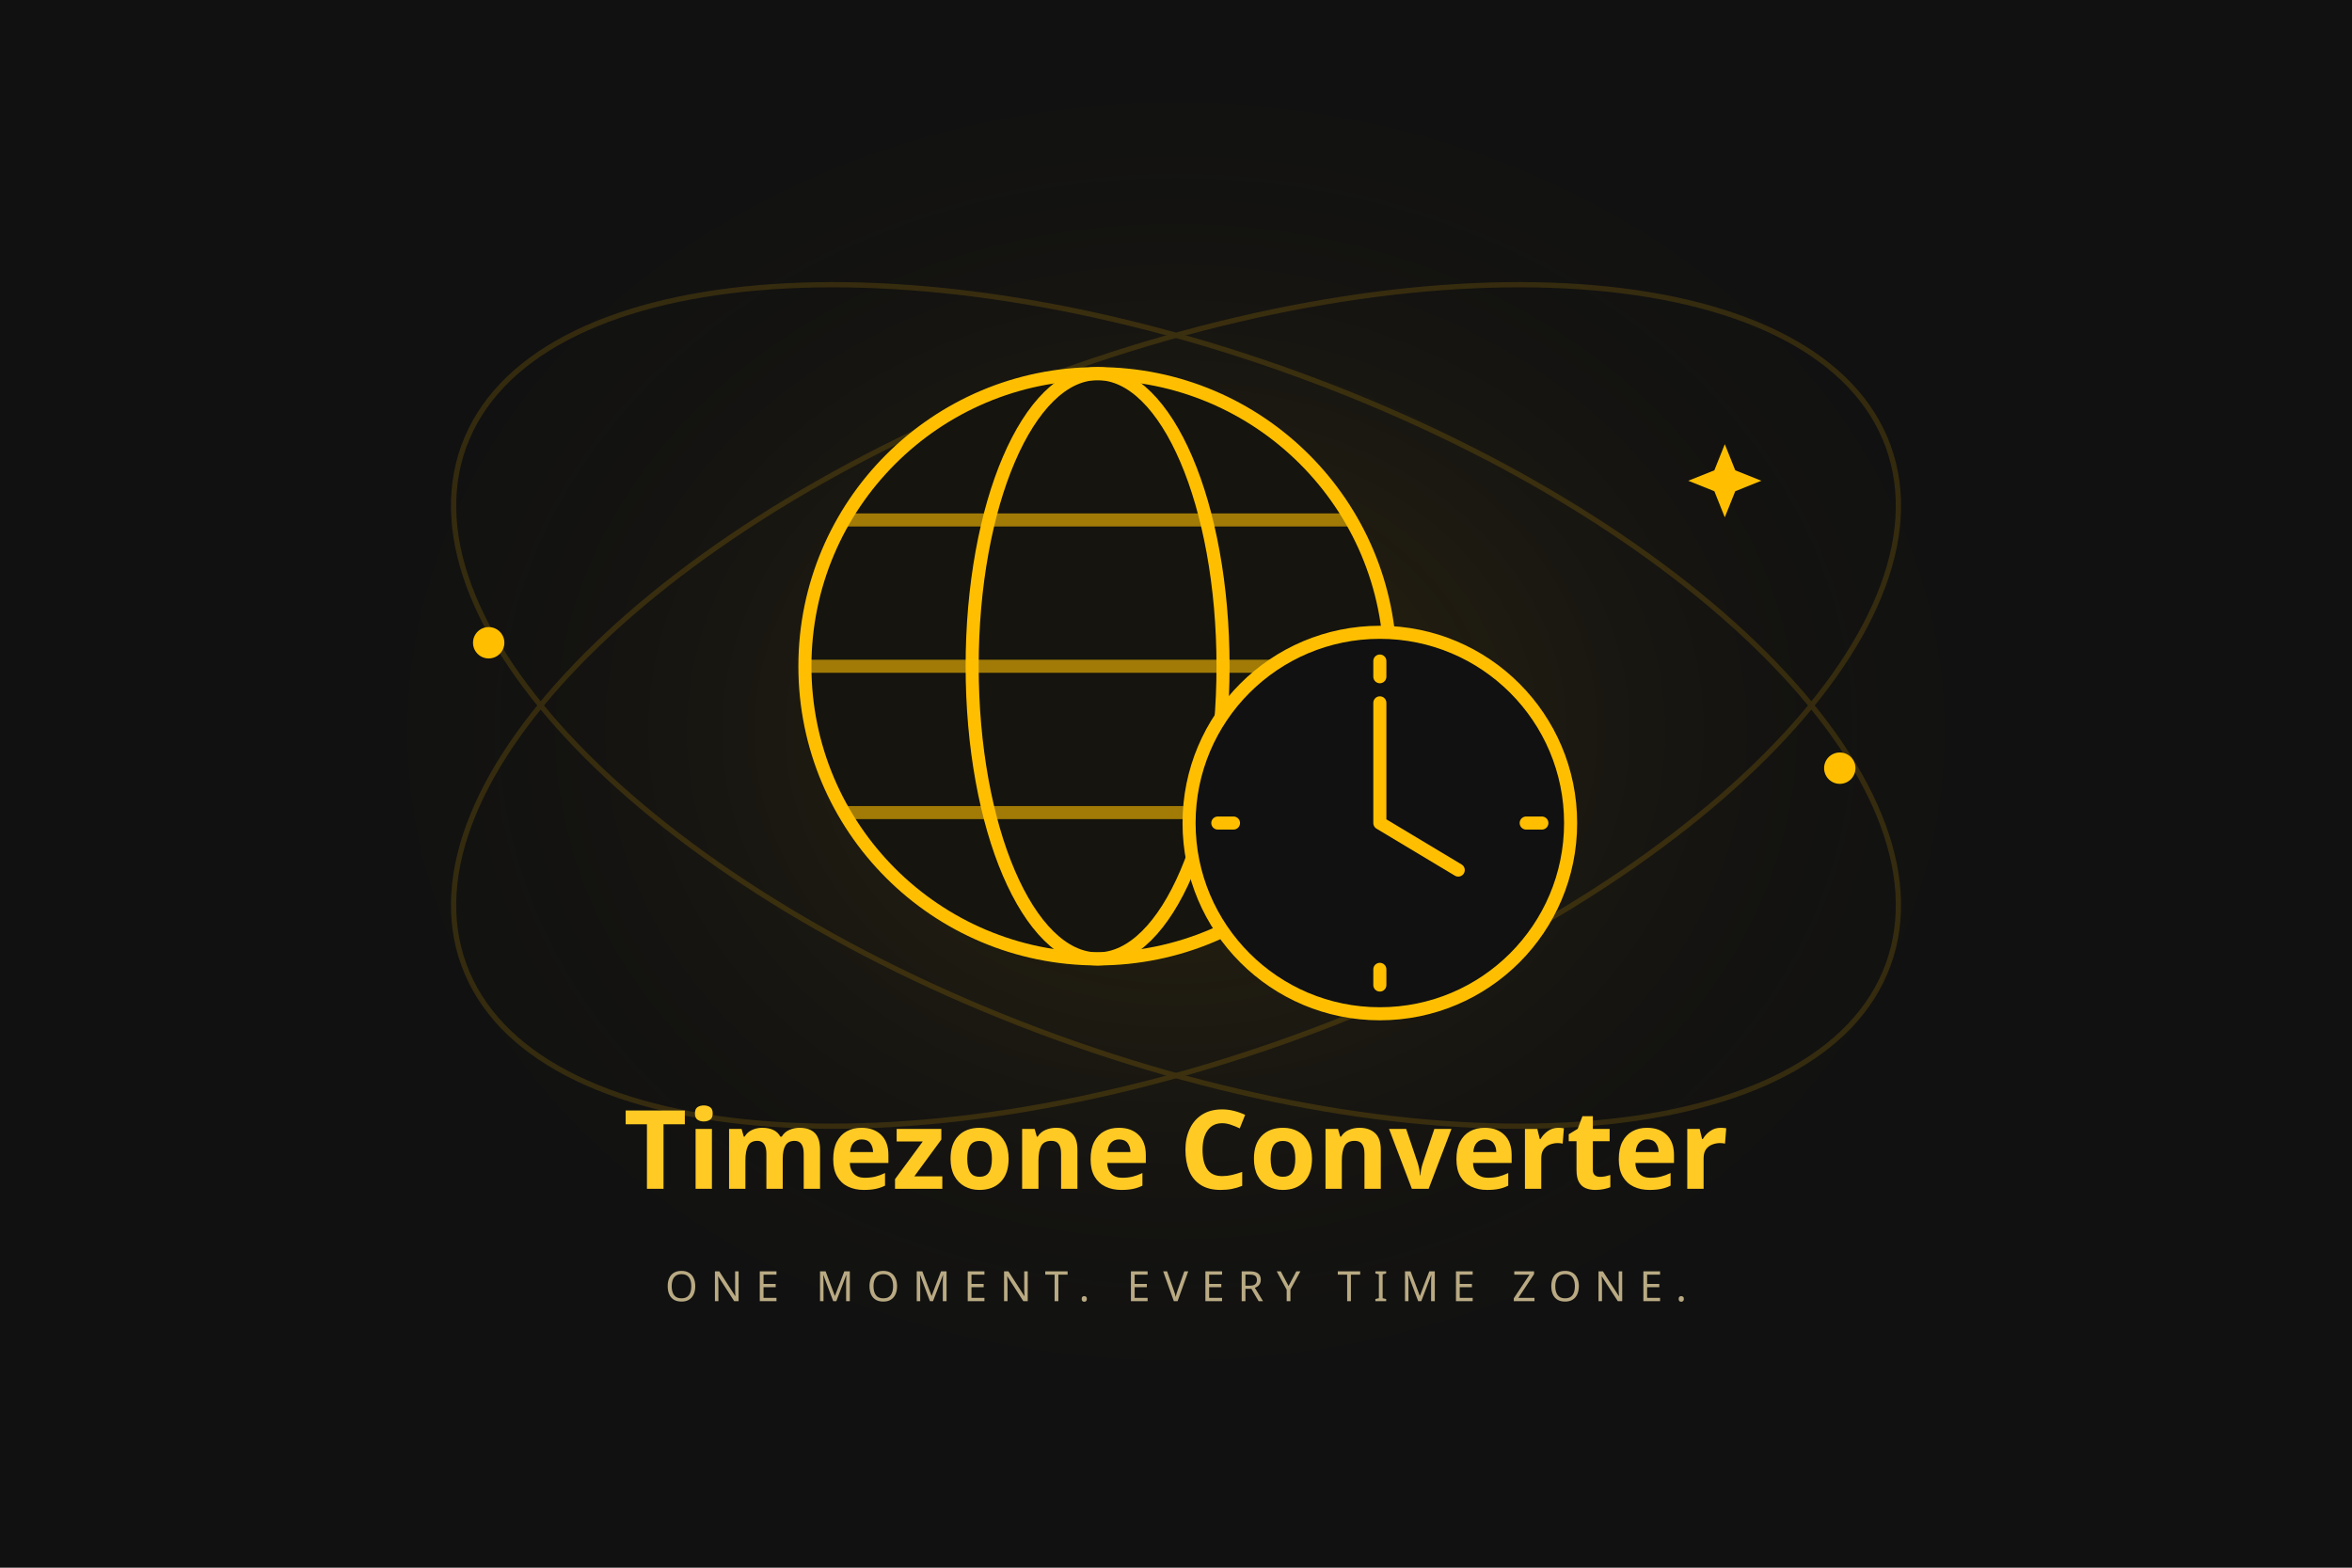
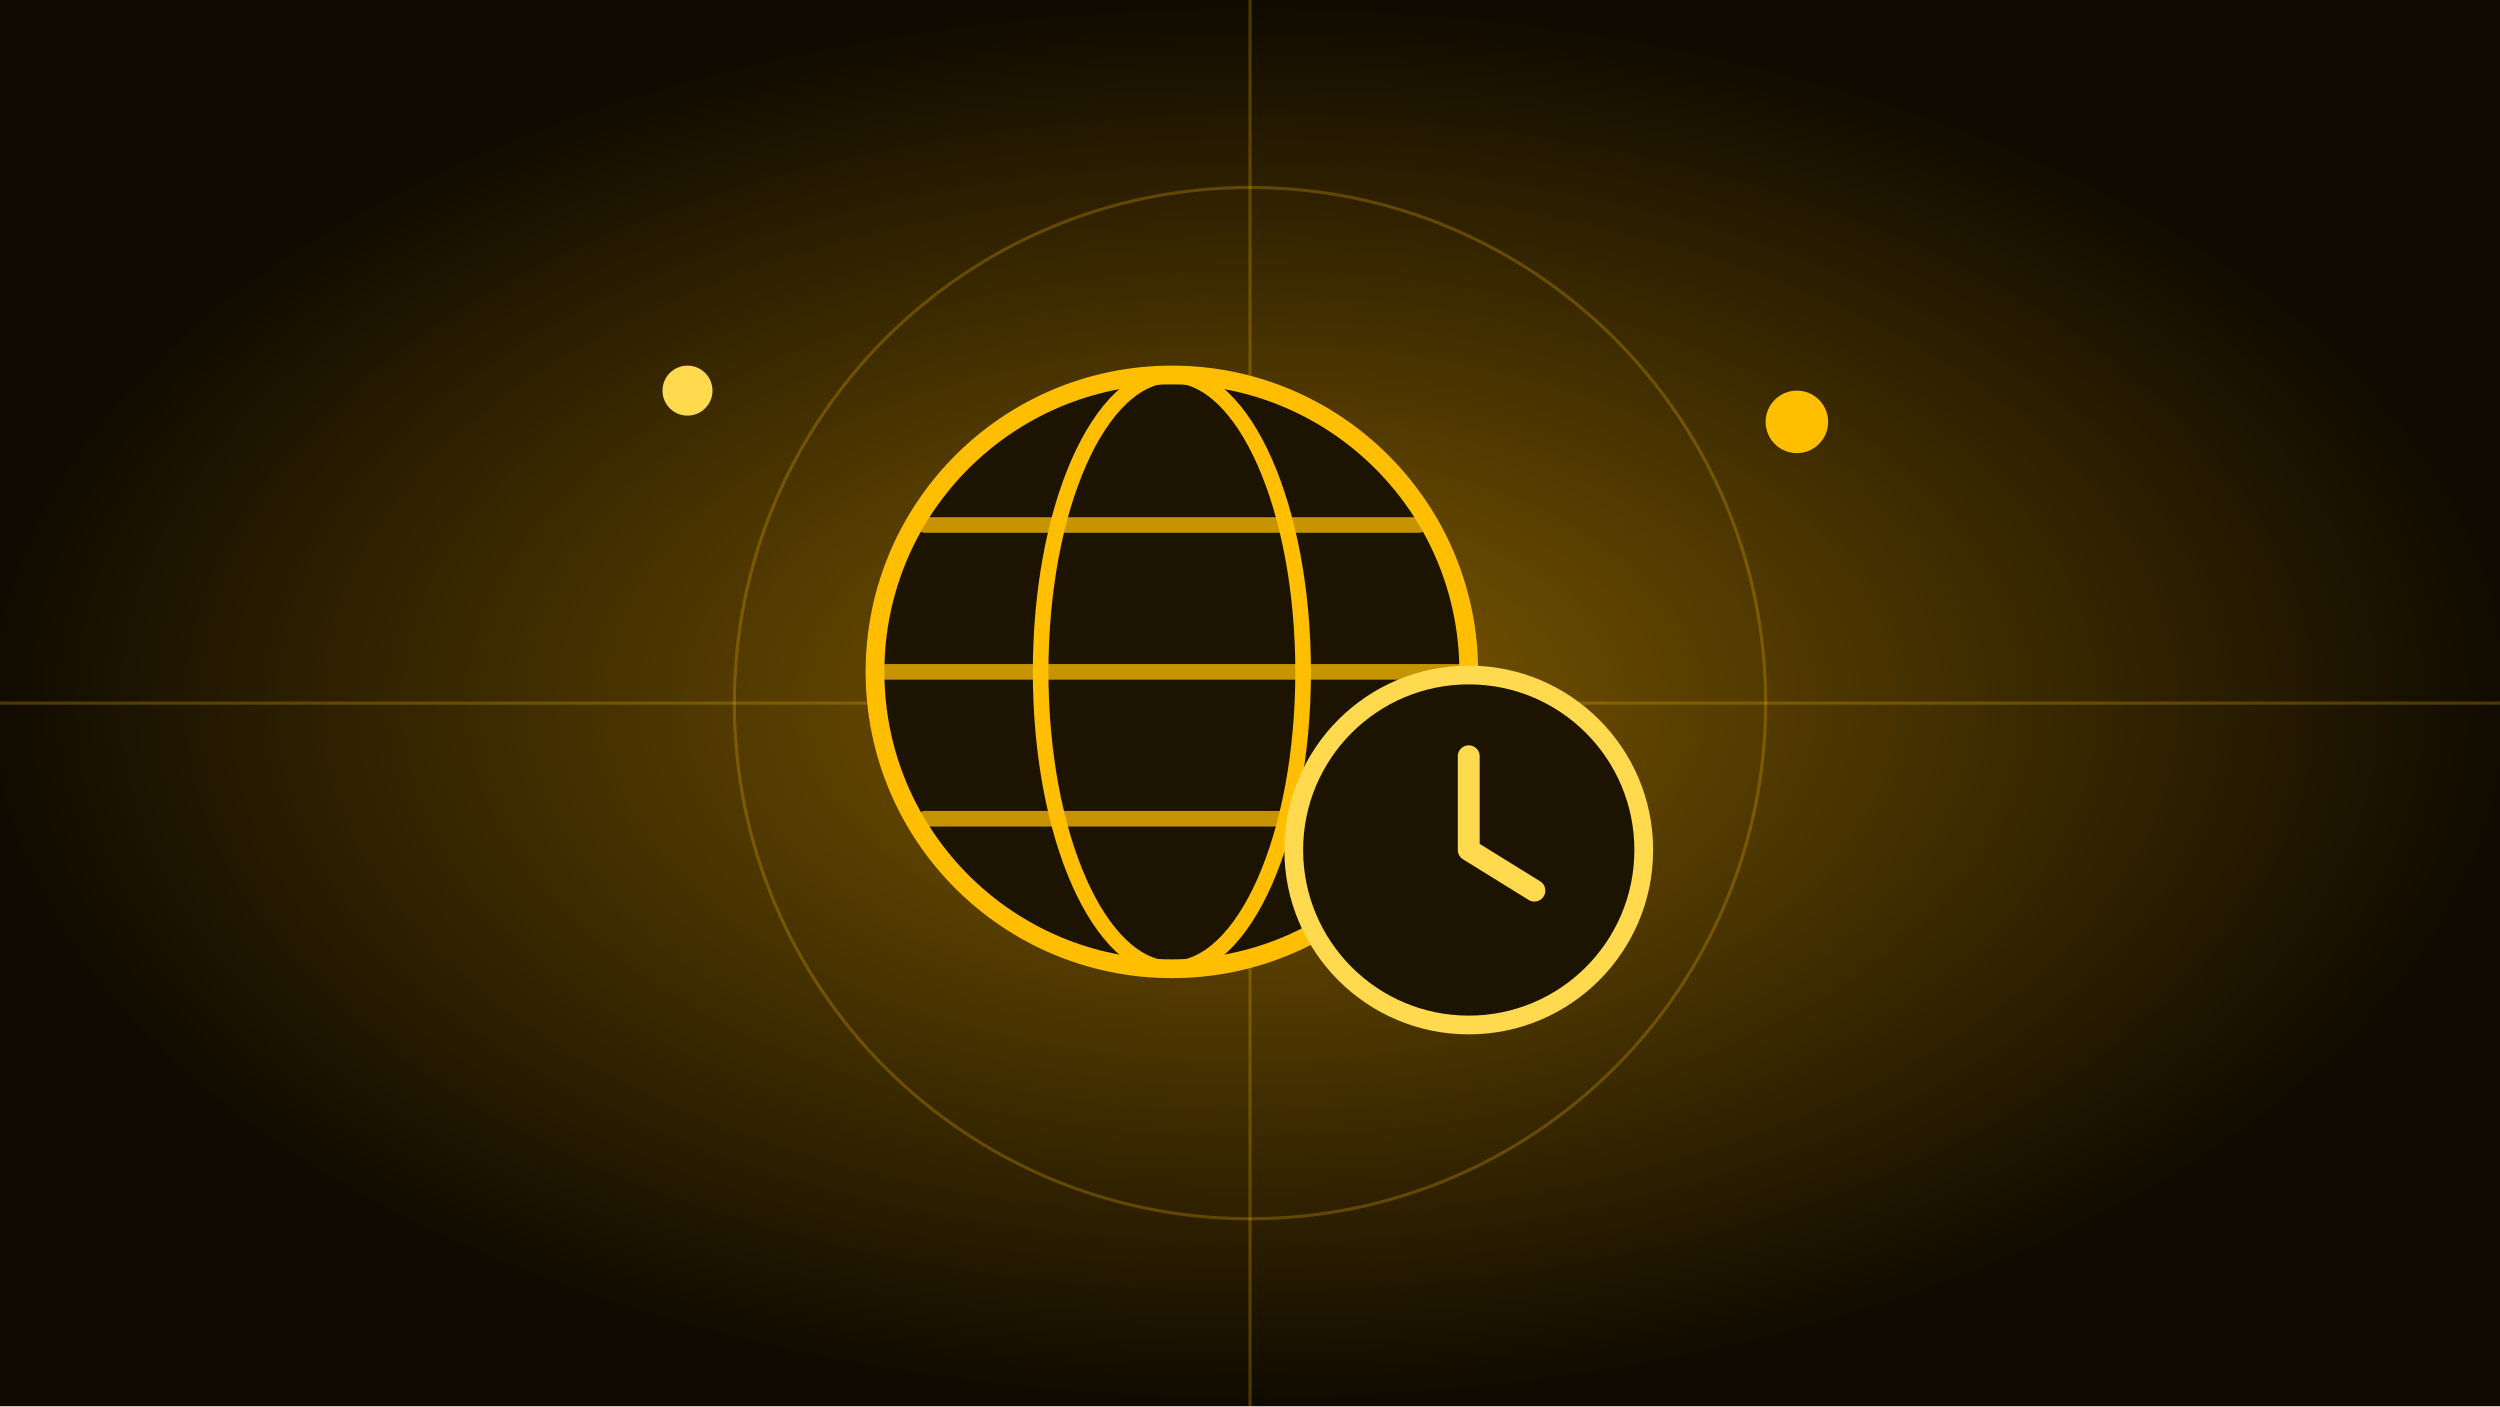
- <svg xmlns="http://www.w3.org/2000/svg" viewBox="0 0 900 600" fill="none">
+ <svg xmlns="http://www.w3.org/2000/svg" viewBox="0 0 800 450">
  <defs>
-     <radialGradient id="glow">
-       <stop stop-color="#ffbf00" stop-opacity=".14" />
-       <stop offset="1" stop-color="#111111" stop-opacity="0" />
+     <radialGradient id="g">
+       <stop stop-color="#805b00" />
+       <stop offset="1" stop-color="#100b00" />
    </radialGradient>
  </defs>
-   <path fill="#111111" d="M0 0h900v600H0z" />
-   <ellipse cx="450" cy="280" rx="330" ry="270" fill="url(#glow)" />
-   <g stroke="#ffbf00" stroke-width="2" opacity=".15">
-     <ellipse cx="450" cy="270" rx="290" ry="135" transform="rotate(-20 450 270)" />
-     <ellipse cx="450" cy="270" rx="290" ry="135" transform="rotate(20 450 270)" />
+   <rect width="800" height="450" fill="url(#g)" />
+   <g fill="none" stroke="#ffbf00" stroke-opacity=".25">
+     <circle cx="400" cy="225" r="165" />
+     <path d="M0 225h800M400 0v450" />
  </g>
-   <g stroke="#ffbf00" stroke-width="5">
-     <circle cx="420" cy="255" r="112" fill="#15140e" />
-     <ellipse cx="420" cy="255" rx="48" ry="112" />
-     <path d="M308 255h224M323 199h194M323 311h194" opacity=".6" />
-     <circle cx="528" cy="315" r="73" fill="#111111" />
-     <path d="M528 269v46l30 18" stroke-linecap="round" stroke-linejoin="round" />
-     <path d="M528 253v6m0 112v6m-62-62h6m112 0h6" stroke-linecap="round" />
-   </g>
-   <g fill="#ffbf00">
-     <circle cx="187" cy="246" r="6" />
-     <circle cx="704" cy="294" r="6" />
-     <path d="m660 170 4 10 10 4-10 4-4 10-4-10-10-4 10-4z" />
-   </g>
-   <text x="450" y="455" fill="#ffca24" text-anchor="middle" font-family="system-ui,sans-serif" font-size="42" font-weight="650">Timezone Converter</text>
-   <text x="450" y="498" fill="#b9aa83" text-anchor="middle" font-family="system-ui,sans-serif" font-size="16" letter-spacing="5">ONE MOMENT. EVERY TIME ZONE.</text>
+   <circle cx="375" cy="215" r="95" fill="#1c1400" stroke="#ffbf00" stroke-width="6" />
+   <ellipse cx="375" cy="215" rx="42" ry="95" fill="none" stroke="#ffbf00" stroke-width="5" />
+   <path d="M280 215h190M296 168h158M296 262h158" fill="none" stroke="#ffbf00" stroke-opacity=".75" stroke-width="5" stroke-linecap="round" />
+   <circle cx="470" cy="272" r="56" fill="#1c1400" stroke="#ffda4f" stroke-width="6" />
+   <path d="M470 242v30l21 13" fill="none" stroke="#ffda4f" stroke-width="7" stroke-linecap="round" stroke-linejoin="round" />
+   <circle cx="220" cy="125" r="8" fill="#ffda4f" />
+   <circle cx="575" cy="135" r="10" fill="#ffbf00" />
</svg>
